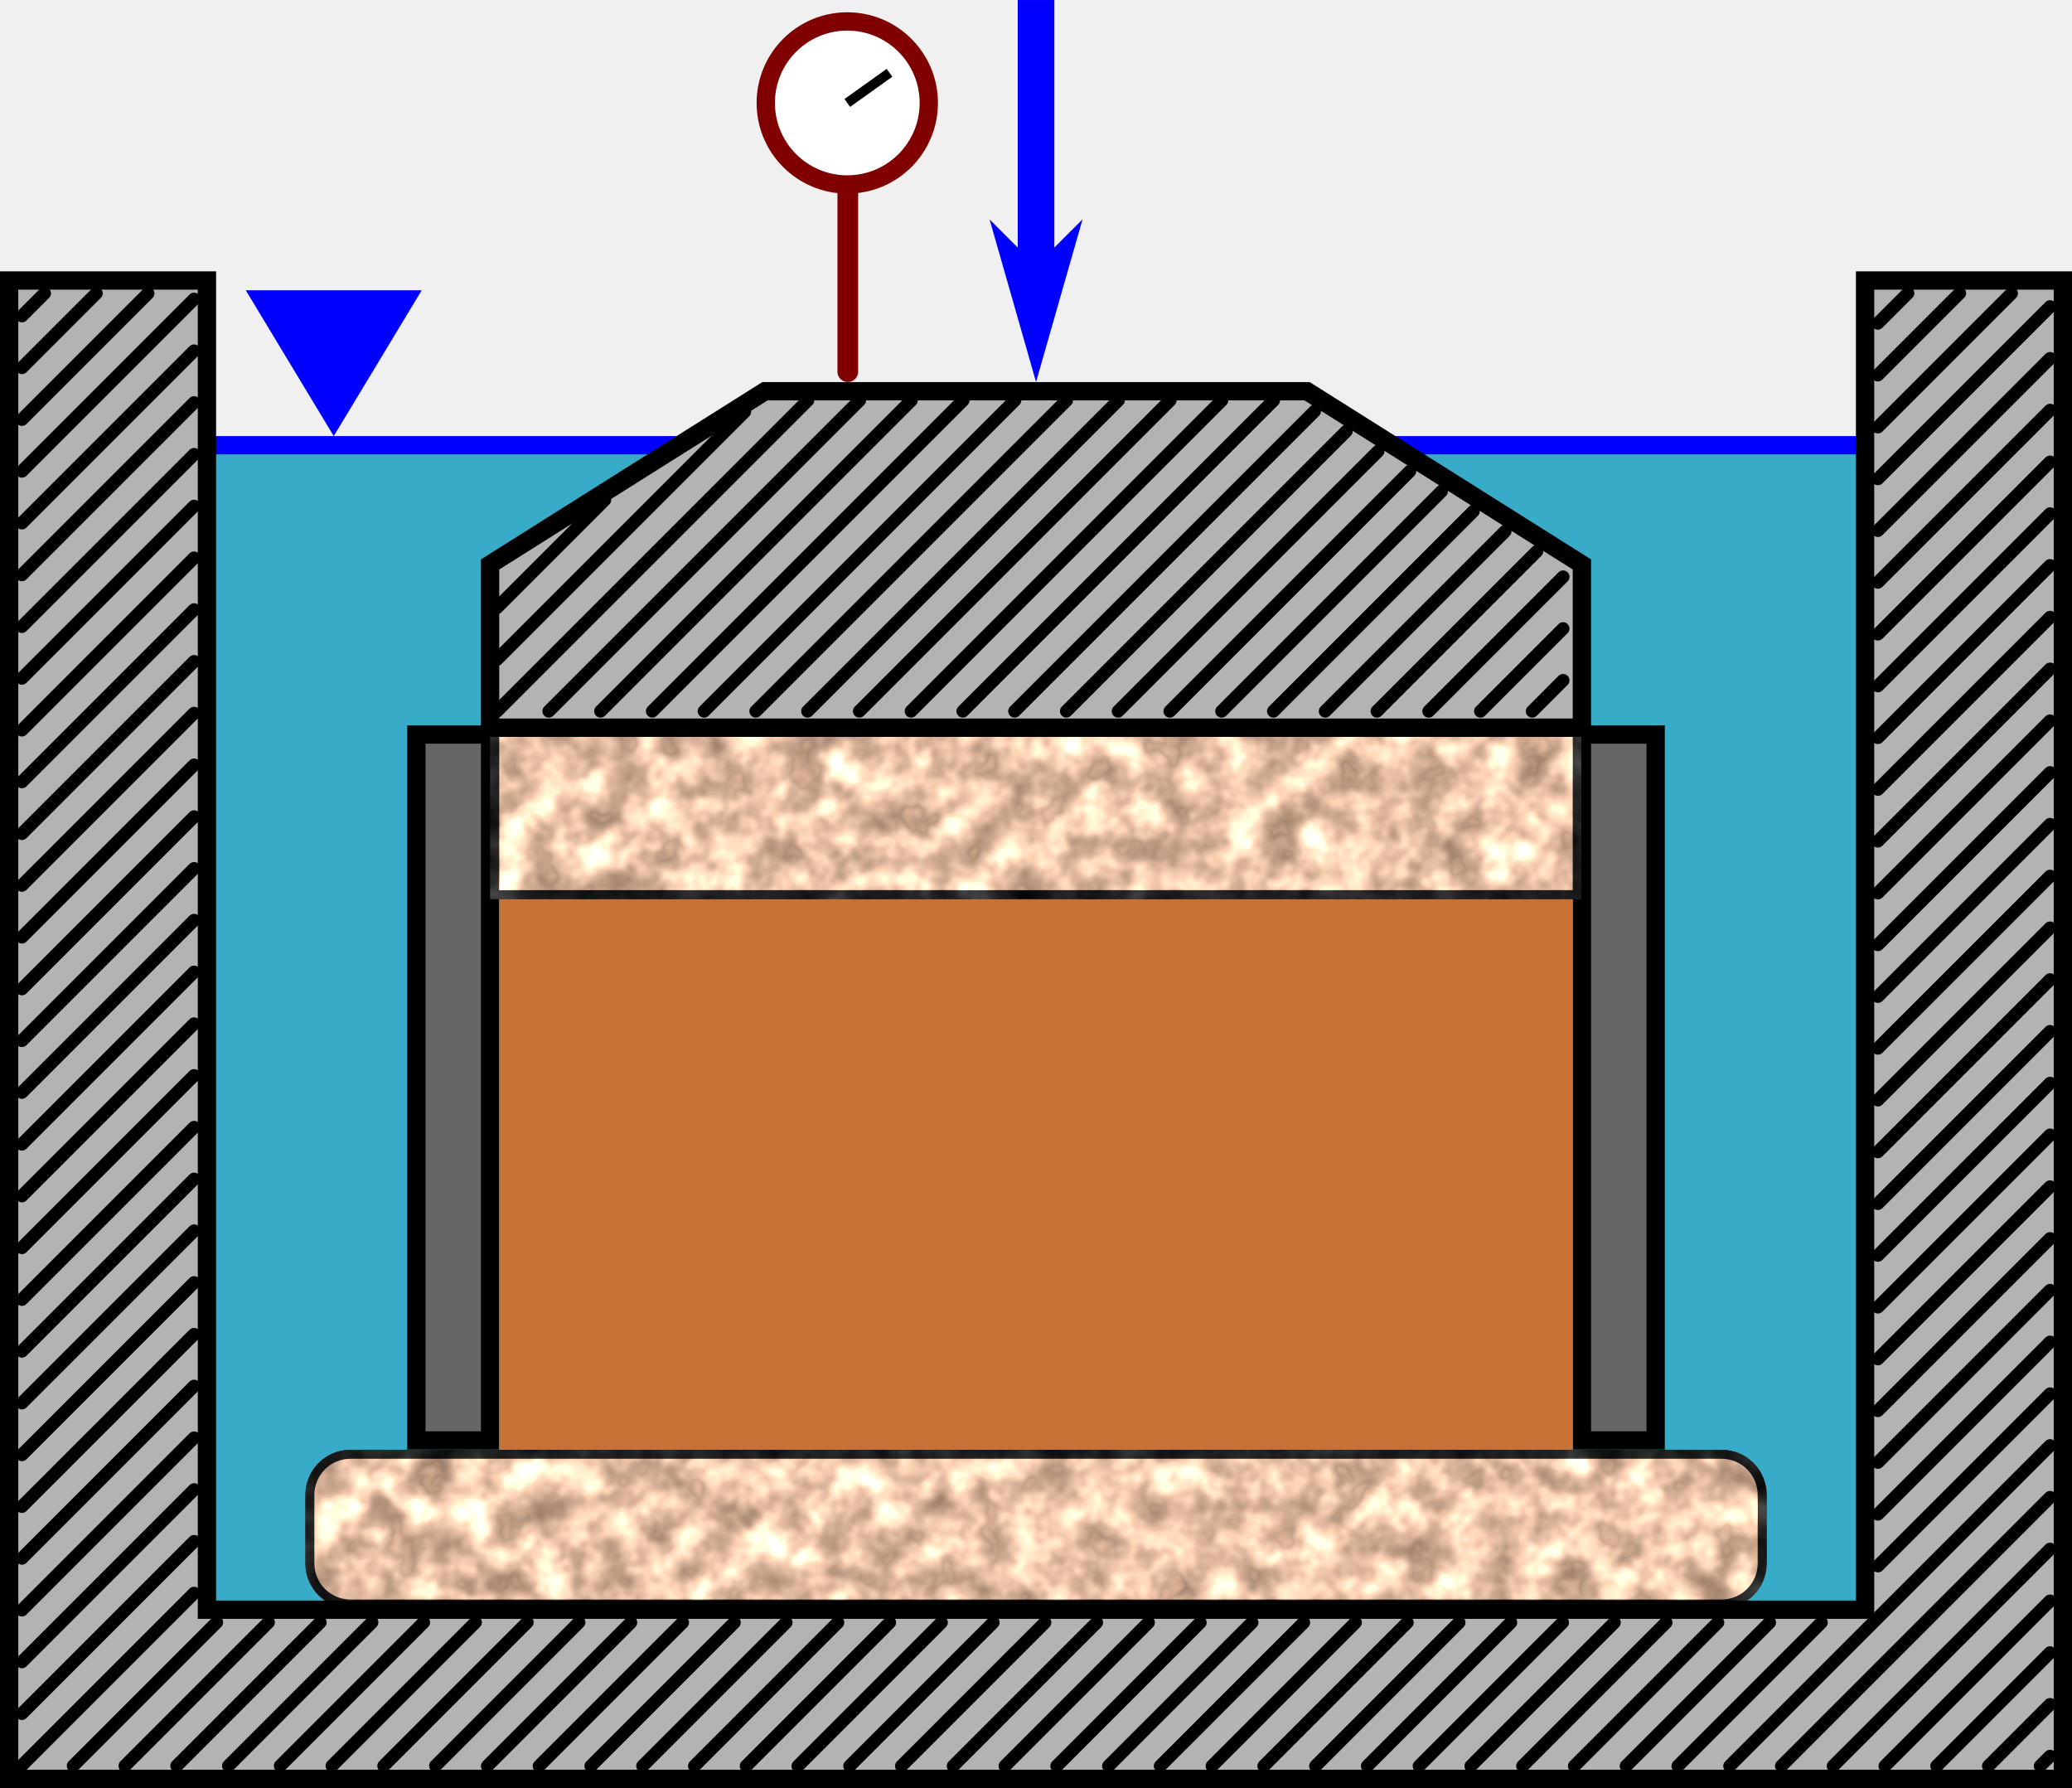
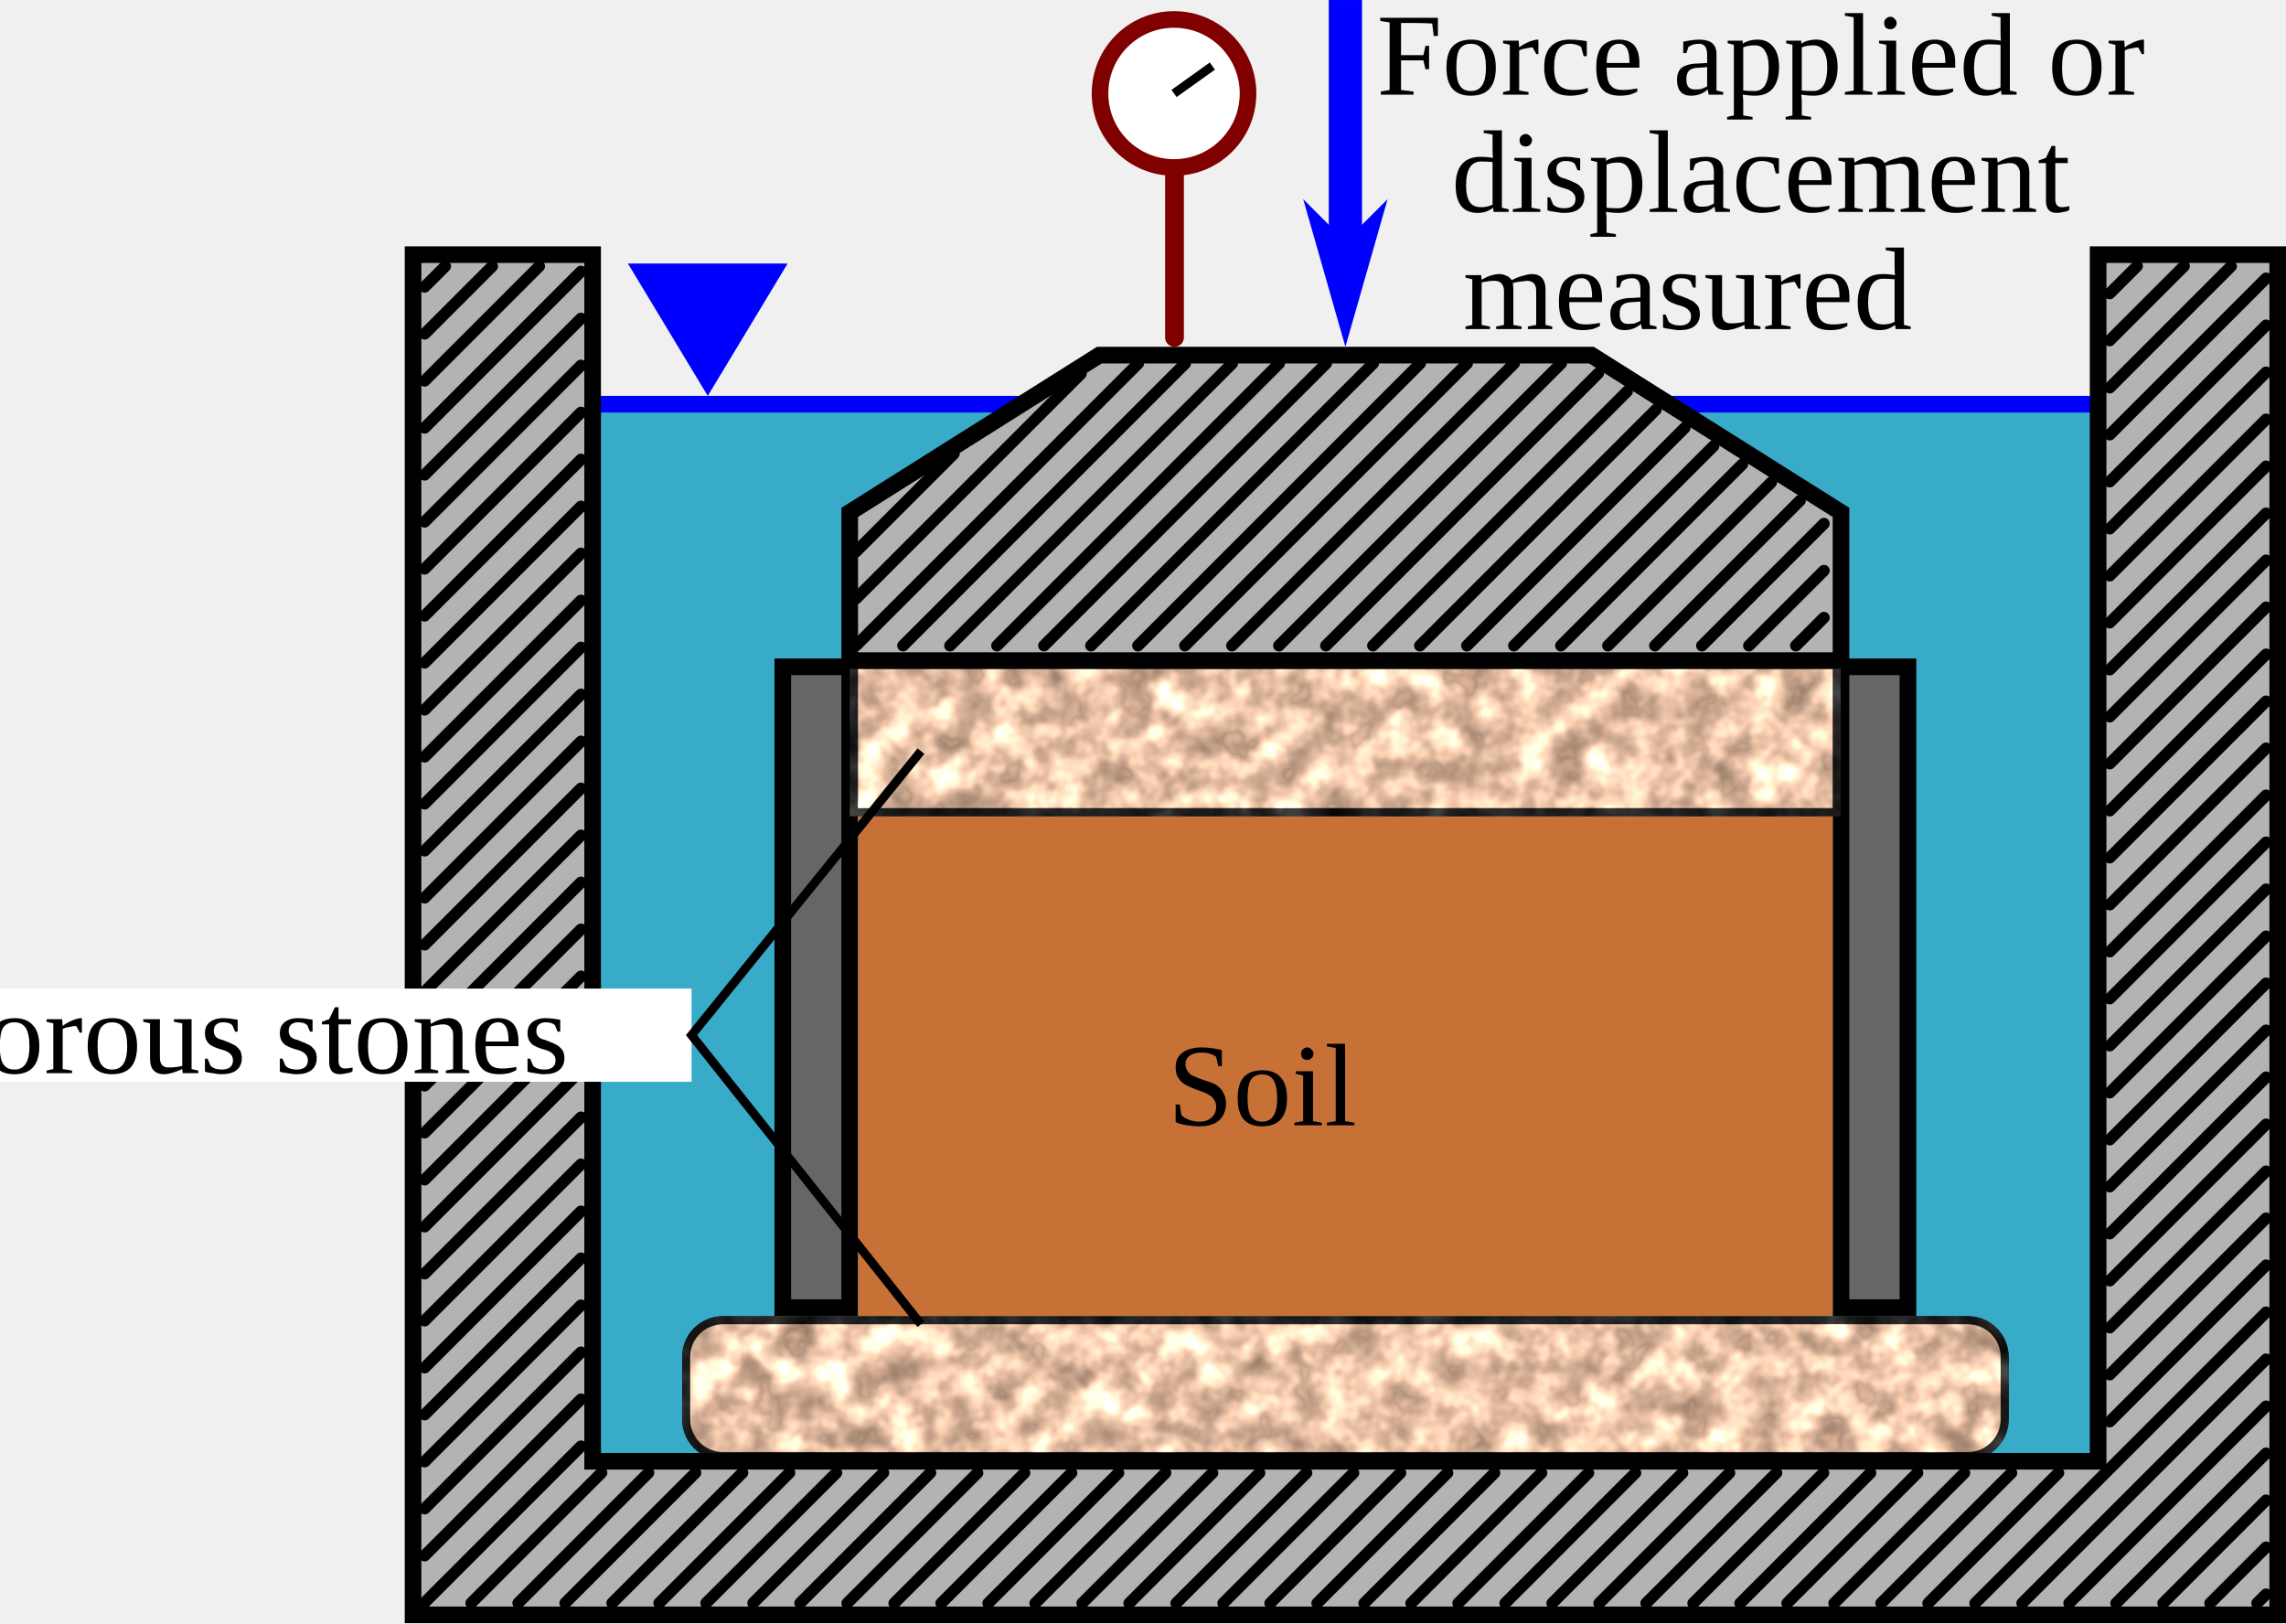
- <svg xmlns="http://www.w3.org/2000/svg" width="56.609mm" height="48.842mm" viewBox="0 0 56.609 48.842" version="1.1" id="svg3293">
+ <svg xmlns="http://www.w3.org/2000/svg" width="68.789mm" height="48.842mm" viewBox="0 0 68.789 48.842" version="1.1" id="svg3293">
  <defs id="defs3290">
    <marker style="overflow:visible" id="Arrow1Send" refX="0" refY="0" orient="auto">
      <path transform="matrix(-0.2,0,0,-0.2,-1.2,0)" style="fill:context-stroke;fill-rule:evenodd;stroke:context-stroke;stroke-width:1pt" d="M 0,0 5,-5 -12.5,0 5,5 Z" id="path13961" />
    </marker>
    <marker style="overflow:visible" id="Arrow1Mend" refX="0" refY="0" orient="auto">
      <path transform="matrix(-0.4,0,0,-0.4,-4,0)" style="fill:context-stroke;fill-rule:evenodd;stroke:context-stroke;stroke-width:1pt" d="M 0,0 5,-5 -12.5,0 5,5 Z" id="path13955" />
    </marker>
    <filter style="color-interpolation-filters:sRGB" id="filter15489" x="-0.009" y="-0.06" width="1.017" height="1.119">
      <feTurbulence type="fractalNoise" numOctaves="3" baseFrequency="1" seed="0" result="result0" id="feTurbulence15479" />
      <feColorMatrix result="result4" values="0" type="saturate" id="feColorMatrix15481" />
      <feComposite in="SourceGraphic" in2="result4" operator="arithmetic" k1="1.25" k2="0.5" k3="0.5" result="result2" id="feComposite15483" k4="0" />
      <feBlend result="result5" mode="normal" in="result2" in2="SourceGraphic" id="feBlend15485" />
      <feComposite in="result5" in2="SourceGraphic" operator="in" result="result3" id="feComposite15487" />
    </filter>
    <filter style="color-interpolation-filters:sRGB" id="filter15519" x="-0.006" y="-0.065" width="1.013" height="1.13">
      <feTurbulence type="fractalNoise" numOctaves="3" baseFrequency="1" seed="0" result="result0" id="feTurbulence15509" />
      <feColorMatrix result="result4" values="0" type="saturate" id="feColorMatrix15511" />
      <feComposite in="SourceGraphic" in2="result4" operator="arithmetic" k1="1.25" k2="0.5" k3="0.5" result="result2" id="feComposite15513" k4="0" />
      <feBlend result="result5" mode="normal" in="result2" in2="SourceGraphic" id="feBlend15515" />
      <feComposite in="result5" in2="SourceGraphic" operator="in" result="result3" id="feComposite15517" />
    </filter>
  </defs>
-   <g id="layer1" transform="translate(-12.54828,-3.228516)">
+   <g id="layer1" transform="translate(-0.3688492,-3.228516)">
    <rect style="fill:#37abc8;fill-opacity:1;stroke:#0000ff;stroke-width:1;stroke-linecap:round;stroke-linejoin:miter;stroke-miterlimit:4;stroke-dasharray:none;paint-order:markers stroke fill" id="rect15598" width="45.902" height="31.809" x="17.852" y="15.641" />
    <path id="rect4072" style="fill:#ffccaa;stroke:#000000;stroke-width:0.5;stroke-linecap:round;stroke-miterlimit:4;stroke-dasharray:none;paint-order:stroke fill markers;filter:url(#filter15519)" d="m 22.126,43.077 h 37.455 c 0.548,0 0.989,0.441 0.989,0.989 v 1.867 c 0,0.548 -0.441,0.989 -0.989,0.989 H 22.126 c -0.548,0 -0.989,-0.441 -0.989,-0.989 v -1.867 c 0,-0.548 0.441,-0.989 0.989,-0.989 z" />
    <g id="g4468" transform="translate(0.2568157,-0.5291666)">
      <path id="rect4345" style="fill:#666666;stroke:#000000;stroke-width:1;stroke-linecap:round;paint-order:stroke fill markers" d="m 23.917,24.073 h 1.514 v 18.783 h -1.514 z" />
      <path id="path4464" style="fill:#666666;stroke:#000000;stroke-width:1;stroke-linecap:round;paint-order:stroke fill markers" d="m 55.761,24.073 h 1.514 v 18.783 h -1.514 z" />
    </g>
    <path id="rect4512" style="fill:#c87137;stroke-width:0.5;stroke-linecap:round;paint-order:markers stroke fill" d="M 26.188,27.545 H 55.518 V 42.827 H 26.188 Z" />
    <path id="path4667" style="fill:#ffccaa;fill-opacity:1;stroke:#000000;stroke-width:0.5;stroke-linecap:round;paint-order:markers stroke fill;filter:url(#filter15489)" d="m 26.188,23.356 h 29.329 v 4.188 H 26.188 Z" />
    <g id="path13864">
      <path style="color:#000000;fill:#0000ff;-inkscape-stroke:none" d="M 40.853,3.229 V 11.879" id="path14306" />
      <path style="color:#000000;fill:#0000ff;-inkscape-stroke:none" d="m 40.354,3.229 v 8.65 h 1 V 3.229 Z" id="path14308" />
      <g id="g14296">
        <g id="path14298">
          <path style="color:#000000;fill:#0000ff;fill-rule:evenodd;stroke-width:0.2pt;-inkscape-stroke:none" d="m 40.853,10.679 -1,-1 1,3.5 1,-3.5 z" id="path14302" />
          <path style="color:#000000;fill:#0000ff;fill-rule:evenodd;-inkscape-stroke:none" d="m 39.584,9.221 1.27,4.443 1.27,-4.443 -1.27,1.27 z m 0.537,0.916 0.732,0.73 0.094,-0.094 0.637,-0.637 -0.732,2.559 z" id="path14304" />
        </g>
      </g>
    </g>
    <path id="rect3376" style="fill:#b3b3b3;stroke:#000000;stroke-width:1;stroke-linecap:round;stroke-miterlimit:4;stroke-dasharray:none;paint-order:stroke fill markers" d="M 13.048,11.141 V 51.571 H 68.658 V 11.141 h -4.904 V 47.45 H 17.952 V 11.141 Z" />
    <path style="fill:none;stroke:#000000;stroke-width:0.35;stroke-linecap:round;stroke-miterlimit:4;stroke-dasharray:none" d="m 13.766,11.241 -0.618,0.618 m 0,1.414 2.032,-2.032 m 1.414,0 -3.447,3.447 m 0,1.414 4.704,-4.704 m -1e-6,1.414 -4.704,4.704 m 10e-7,1.414 4.704,-4.704 m -1e-6,1.414 -4.704,4.704 m 10e-7,1.414 4.704,-4.704 m -1e-6,1.414 -4.704,4.704 m 10e-7,1.414 4.704,-4.704 m -1e-6,1.414 -4.704,4.704 m 10e-7,1.414 4.704,-4.704 m -1e-6,1.414 -4.704,4.704 m 10e-7,1.414 4.704,-4.704 m -1e-6,1.414 -4.704,4.704 m 10e-7,1.414 4.704,-4.704 m -1e-6,1.414 -4.704,4.704 m 10e-7,1.414 4.704,-4.704 m -1e-6,1.414 -4.704,4.704 m 10e-7,1.414 4.704,-4.704 m -1e-6,1.414 -4.704,4.704 m 10e-7,1.414 4.704,-4.704 m -1e-6,1.414 -4.704,4.704 m 10e-7,1.414 4.704,-4.704 m -1e-6,1.414 -4.704,4.704 m 10e-7,1.414 4.704,-4.704 m -1e-6,1.414 -4.704,4.704 m 10e-7,1.414 4.704,-4.704 m -1e-6,1.414 -4.704,4.704 m 1.401,0.014 3.921,-3.921 m 1.414,0 -3.921,3.921 m 1.414,0 3.921,-3.921 m 1.414,0 -3.921,3.921 m 1.414,0 3.921,-3.921 m 1.414,0 -3.921,3.921 m 1.414,0 3.921,-3.921 m 37.723,-36.309 -0.824,0.824 m -39.406,39.406 3.921,-3.921 m 37.723,-36.309 -2.238,2.238 M 25.863,51.471 29.783,47.55 M 67.506,11.241 63.854,14.894 M 27.277,51.471 31.198,47.55 M 68.558,11.604 63.854,16.308 M 28.691,51.471 32.612,47.55 M 68.558,13.019 63.854,17.722 M 30.105,51.471 34.026,47.55 M 68.558,14.433 63.854,19.136 M 31.52,51.471 35.44,47.55 m 33.118,-31.703 -4.704,4.704 m -30.92,30.92 3.921,-3.921 m 31.703,-30.289 -4.704,4.704 m -29.506,29.506 3.921,-3.921 M 68.558,18.675 63.854,23.379 M 35.762,51.471 39.683,47.55 m 28.875,-27.461 -4.704,4.704 m -26.678,26.678 3.921,-3.921 m 27.461,-26.047 -4.704,4.704 m -25.264,25.264 3.921,-3.921 m 26.047,-24.632 -4.704,4.704 m -23.849,23.849 3.921,-3.921 m 24.632,-23.218 -4.704,4.704 m -22.435,22.435 3.921,-3.921 m 23.218,-21.804 -4.704,4.704 M 42.833,51.471 46.754,47.55 M 68.558,27.161 63.854,31.864 M 44.247,51.471 48.168,47.55 M 68.558,28.575 63.854,33.278 M 45.662,51.471 49.582,47.55 M 68.558,29.989 63.854,34.693 M 47.076,51.471 50.997,47.55 M 68.558,31.403 63.854,36.107 M 48.49,51.471 52.411,47.55 M 68.558,32.818 63.854,37.521 M 49.904,51.471 53.825,47.55 M 68.558,34.232 63.854,38.935 M 51.319,51.471 55.239,47.55 m 13.319,-11.904 -4.704,4.704 m -11.121,11.121 3.921,-3.921 m 11.904,-10.49 -4.704,4.704 m -9.707,9.707 3.921,-3.921 m 10.49,-9.076 -4.704,4.704 m -8.293,8.293 3.921,-3.921 m 9.076,-7.662 -4.704,4.704 m -6.879,6.879 3.921,-3.921 m 7.662,-6.248 -4.704,4.704 m -5.465,5.465 3.921,-3.921 m 6.248,-4.833 -8.754,8.754 m 1.414,0 7.34,-7.34 m 0,1.414 -5.926,5.926 m 1.414,0 4.511,-4.511 m 0,1.414 -3.097,3.097 m 1.414,0 1.683,-1.683 m 10e-7,1.414 -0.269,0.269" id="path15303" />
    <path id="path7122" style="fill:#b3b3b3;fill-opacity:1;stroke:#000000;stroke-width:1;stroke-linecap:round;stroke-miterlimit:4;stroke-dasharray:none;paint-order:markers stroke fill" d="m 33.521,14.165 h 7.332 7.332 l 7.332,4.62 v 4.071 H 26.188 v -4.071 z" />
    <path style="fill:none;stroke:#000000;stroke-width:0.35;stroke-linecap:round;stroke-miterlimit:4;stroke-dasharray:none" d="m 29.072,16.884 -2.946,2.946 m 0,1.414 6.77,-6.77 M 34.62,14.165 26.128,22.656 m 1.414,0 8.492,-8.492 m 1.414,0 -8.492,8.492 m 1.414,0 8.492,-8.492 m 1.414,0 -8.492,8.492 m 1.414,0 8.492,-8.492 m 1.414,0 -8.492,8.492 m 1.414,0 8.492,-8.492 m 1.414,0 -8.492,8.492 m 1.414,0 8.492,-8.492 m 1.117,0.297 -8.195,8.195 m 1.414,0 7.648,-7.648 m 0.868,0.547 -7.102,7.102 m 1.414,0 6.555,-6.555 m 0.868,0.547 -6.008,6.008 m 1.414,0 5.462,-5.462 m 0.868,0.547 -4.915,4.915 m 1.414,0 4.368,-4.368 m 0.717,0.697 -3.671,3.671 m 1.414,0 2.257,-2.257 m 0,1.414 -0.843,0.843" id="path15414" />
    <path style="fill:#0000ff;fill-opacity:1;stroke:#0000ff;stroke-width:7.945;stroke-linecap:round;stroke-linejoin:miter;stroke-miterlimit:4;stroke-dasharray:none;paint-order:markers stroke fill" id="path15720" d="M 35.813,13.617 24.02,-6.809 l 23.586,-6e-7 z" transform="matrix(0.1286705,0,0,0.123125,17.05848,12.48635)" />
    <g id="g19381">
      <path style="fill:none;stroke:#800000;stroke-width:0.565;stroke-linecap:round;stroke-linejoin:miter;stroke-miterlimit:4;stroke-dasharray:none;stroke-opacity:1" d="M 35.711,7.236 V 13.382" id="path19261" />
      <circle style="fill:#ffffff;fill-opacity:1;stroke:#800000;stroke-width:1;stroke-linecap:round;stroke-linejoin:miter;stroke-miterlimit:4;stroke-dasharray:none;paint-order:markers stroke fill" id="path19102" cx="35.697" cy="6.041" r="1.977" />
    </g>
    <path style="fill:none;stroke:#000000;stroke-width:0.265px;stroke-linecap:butt;stroke-linejoin:miter;stroke-opacity:1" d="M 35.697,6.041 36.851,5.217" id="path19416" />
+     <text xml:space="preserve" style="font-size:3.528px;line-height:1;font-family:'Times New Roman';-inkscape-font-specification:'Times New Roman, ';text-align:center;text-anchor:middle;white-space:pre;inline-size:23.877;stroke-width:0.265" x="43.538" y="5.714" id="text3917" transform="translate(9.817262,0.3617352)">
+       <tspan x="43.538" y="5.714" id="tspan9743">Force applied or<tspan y="5.714" id="tspan9745"> </tspan>
+       </tspan>
+       <tspan x="43.538" y="9.242" id="tspan9747">displacement<tspan y="9.242" id="tspan9749"> </tspan>
+       </tspan>
+       <tspan x="43.538" y="12.769" id="tspan9751">measured</tspan>
+     </text>
+     <text xml:space="preserve" style="font-size:3.528px;line-height:1;font-family:'Times New Roman';-inkscape-font-specification:'Times New Roman, ';text-align:center;text-anchor:middle;stroke-width:0.265" x="40.562" y="37.091" id="text7353">
+       <tspan id="tspan7351" style="stroke-width:0.265" x="40.562" y="37.091">Soil</tspan>
+     </text>
+     <g id="g9512" transform="translate(-57.16318,-1.009676)">
+       <rect style="opacity:1;fill:#ffffff;fill-opacity:1;stroke-width:0.565;stroke-linecap:round;paint-order:fill markers stroke" id="rect9075" width="20.81" height="2.805" x="57.532" y="33.985" />
+       <text xml:space="preserve" style="font-size:3.528px;line-height:1;font-family:'Times New Roman';-inkscape-font-specification:'Times New Roman, ';text-align:center;text-anchor:middle;stroke-width:0.265" x="67.97" y="36.531" id="text8543">
+         <tspan id="tspan8541" style="stroke-width:0.265" x="67.97" y="36.531">Porous stones</tspan>
+       </text>
+     </g>
+     <path style="fill:none;stroke:#000000;stroke-width:0.265px;stroke-linecap:butt;stroke-linejoin:miter;stroke-opacity:1" d="m 28.082,25.83 -6.903,8.548 6.903,8.699" id="path9547" />
  </g>
</svg>
